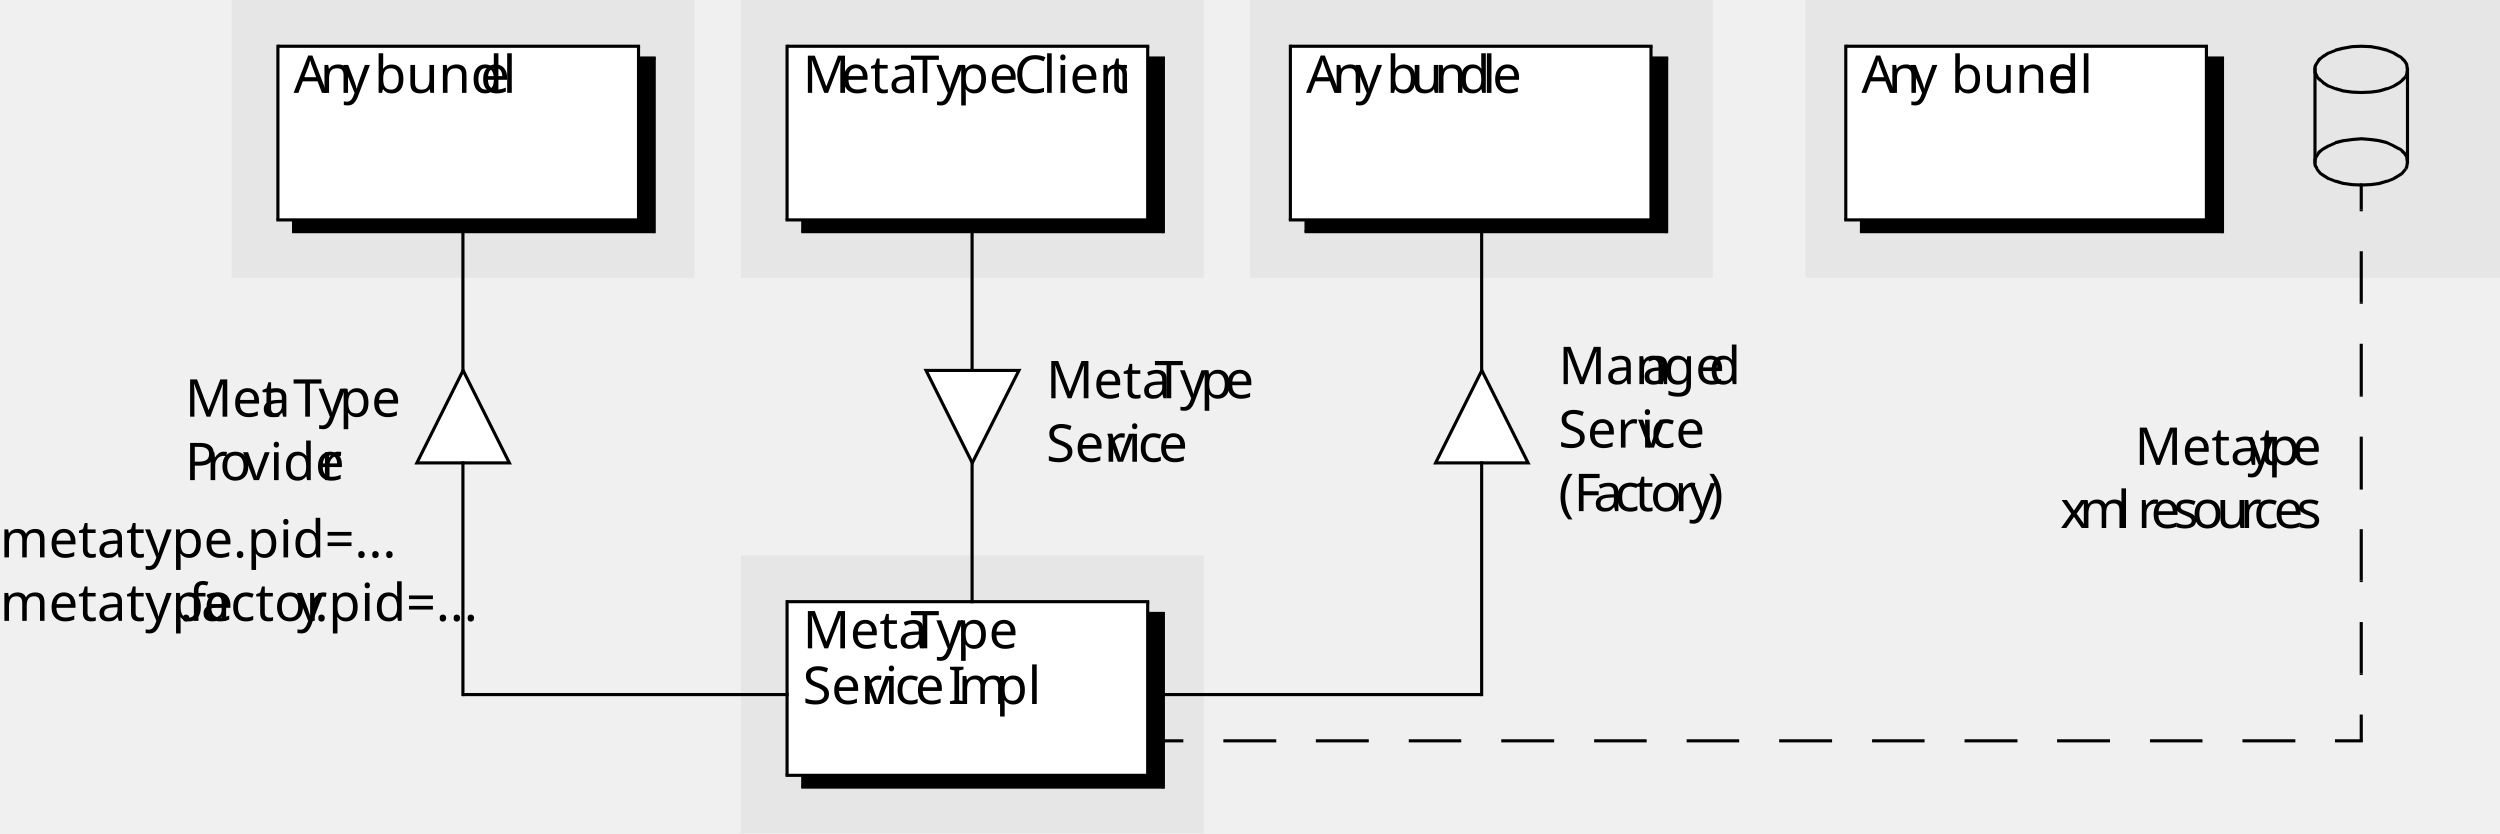
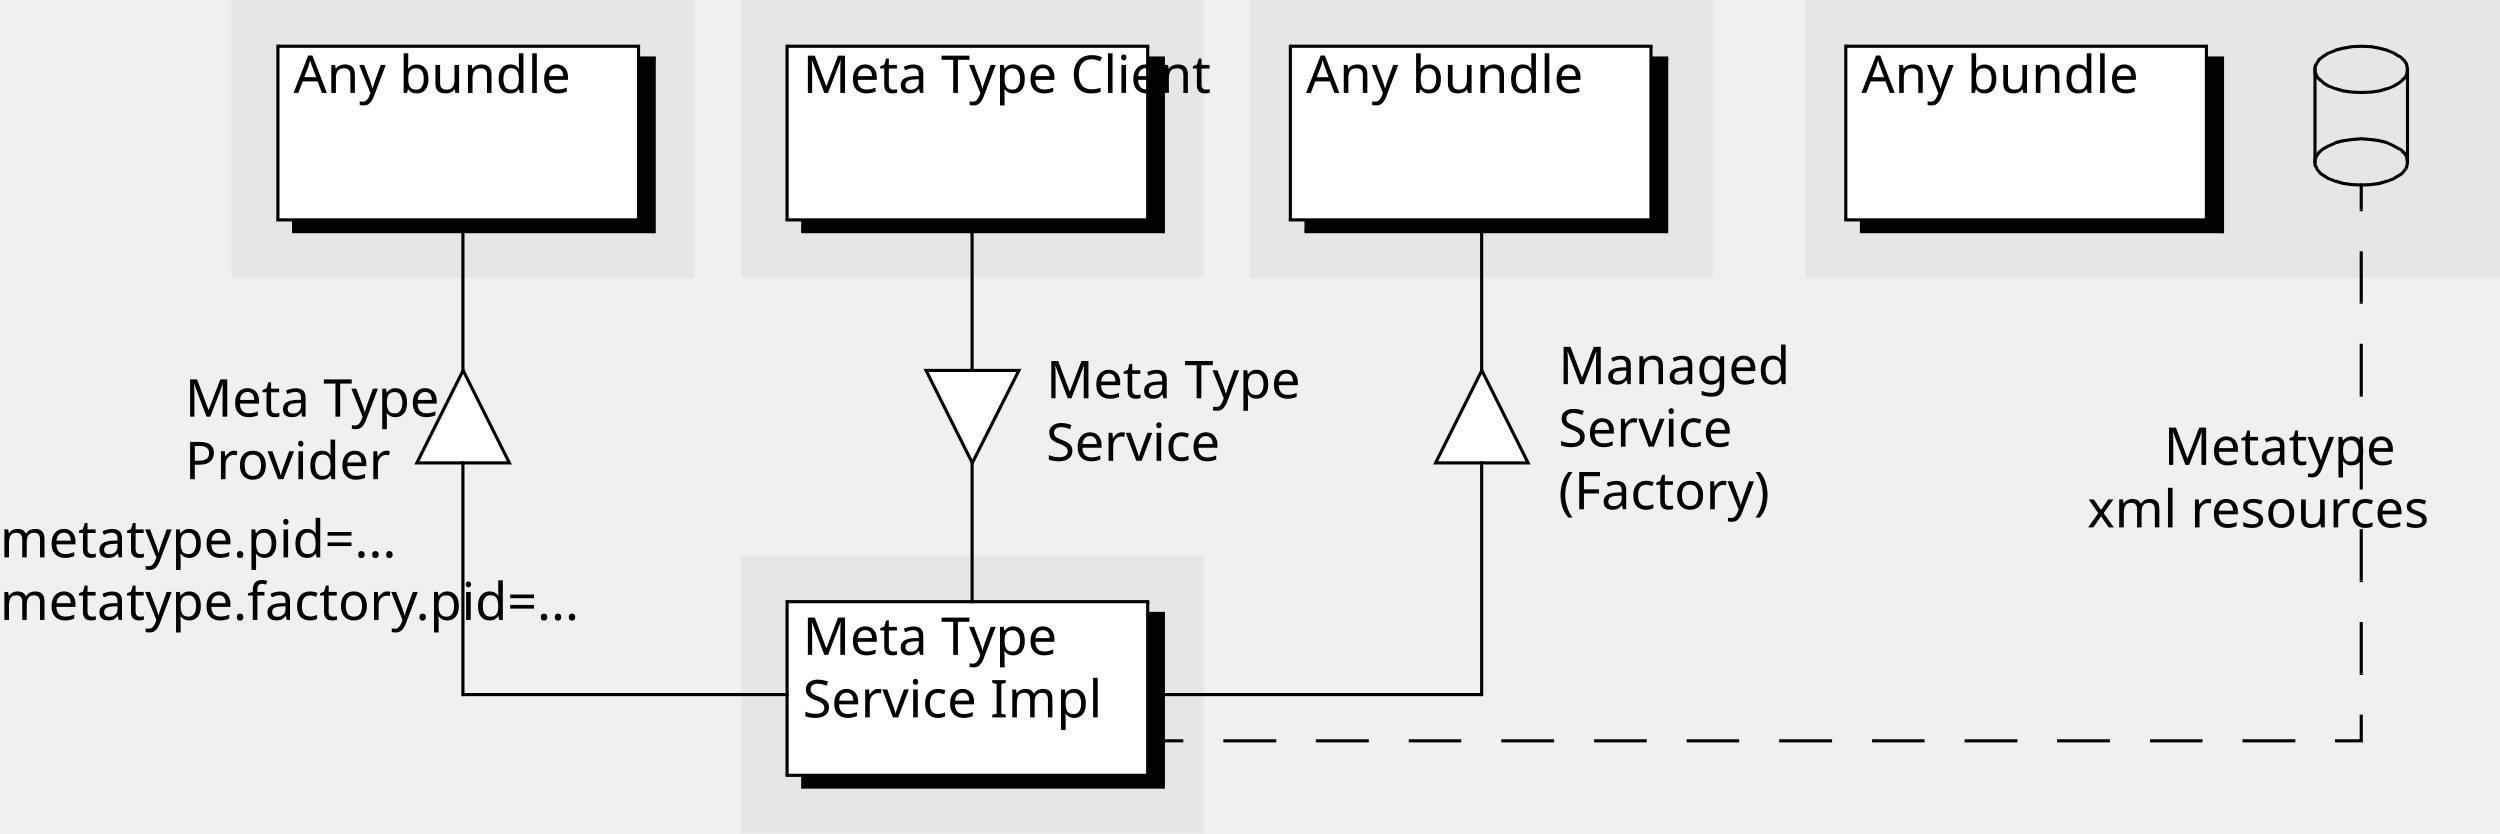
- <svg xmlns="http://www.w3.org/2000/svg" version="1.1" id="Layer_1" x="0px" y="0px" width="382.68px" height="127.56px" viewBox="0 0 382.68 127.56" style="enable-background:new 0 0 382.68 127.56;" xml:space="preserve">
-   <rect x="191.339" style="fill:#E6E6E6;" width="70.86" height="42.54" />
-   <rect x="113.4" style="fill:#E6E6E6;" width="70.86" height="42.54" />
-   <rect x="35.46" style="fill:#E6E6E6;" width="70.86" height="42.54" />
-   <rect x="276.36" style="fill:#E6E6E6;" width="106.32" height="42.54" />
-   <rect x="284.94" y="8.88" width="55.26" height="26.58" />
-   <rect x="284.94" y="8.64" width="55.5" height="0.48" />
+ <svg xmlns="http://www.w3.org/2000/svg" version="1.1" id="Layer_1" x="0px" y="0px" width="382.68px" height="127.561px" viewBox="0 0 382.68 127.561" enable-background="new 0 0 382.68 127.561" xml:space="preserve">
+   <rect x="191.339" y="0" fill="#E6E6E6" width="70.86" height="42.54" />
+   <rect x="113.4" y="0" fill="#E6E6E6" width="70.86" height="42.54" />
+   <rect x="35.46" y="0" fill="#E6E6E6" width="70.86" height="42.54" />
+   <rect x="276.359" y="0" fill="#E6E6E6" width="106.32" height="42.54" />
+   <rect x="284.939" y="8.88" width="55.261" height="26.58" />
+   <rect x="284.939" y="8.64" width="55.501" height="0.479" />
  <rect x="339.959" y="8.88" width="0.48" height="26.82" />
-   <rect x="284.7" y="35.22" width="55.5" height="0.48" />
-   <rect x="284.7" y="8.64" width="0.48" height="26.82" />
-   <rect x="282.54" y="7.08" style="fill:#FFFFFF;" width="55.2" height="26.58" />
+   <rect x="284.7" y="35.219" width="55.5" height="0.48" />
+   <rect x="284.7" y="8.64" width="0.479" height="26.819" />
+   <rect x="282.54" y="7.08" fill="#FFFFFF" width="55.2" height="26.58" />
  <rect x="282.54" y="6.84" width="55.44" height="0.48" />
  <rect x="337.5" y="7.08" width="0.48" height="26.82" />
  <rect x="282.3" y="33.42" width="55.439" height="0.48" />
  <rect x="282.3" y="6.84" width="0.479" height="26.82" />
-   <text transform="matrix(1 0 0 1 284.9399 14.2202)">
-     <tspan x="0" y="0" style="font-family:'ProductusOSGiBookc'; font-size:7.98;">A</tspan>
-     <tspan x="4.054" y="0" style="font-family:'ProductusOSGiBookc'; font-size:7.98;">n</tspan>
-     <tspan x="7.541" y="0" style="font-family:'ProductusOSGiBookc'; font-size:7.98;">y bundl</tspan>
-     <tspan x="28.56" y="0" style="font-family:'ProductusOSGiBookc'; font-size:7.98;">e</tspan>
-   </text>
-   <polyline points="368.28,10.68 368.16,9.96 368.22,10.02 368.04,9.72 367.8,9.36 367.8,9.42 367.5,9.12 367.56,9.12 367.2,8.82   367.2,8.88 366.3,8.34 366.36,8.34 365.339,7.92 364.14,7.62 364.2,7.62 362.879,7.38 361.44,7.32 360,7.38 360.06,7.38   358.74,7.62 357.54,7.92 357.6,7.92 356.52,8.34 355.68,8.88 355.74,8.82 355.379,9.12 355.08,9.42 355.14,9.36 354.9,9.72   354.72,10.02 354.6,10.38 354.6,10.26 354.6,10.98 354.6,10.92 354.72,11.28 354.72,11.22 354.9,11.58 354.839,11.58 355.08,11.88   355.08,11.82 355.379,12.12 355.74,12.42 355.68,12.42 356.52,12.96 357.6,13.38 357.54,13.32 358.74,13.68 360.06,13.86 360,13.86   361.44,13.92 362.879,13.86 364.2,13.68 364.14,13.68 365.339,13.32 365.339,13.38 366.36,12.96 366.3,12.96 367.2,12.42   367.56,12.12 367.5,12.12 367.8,11.82 367.8,11.88 368.04,11.58 368.459,11.82 368.4,11.88 368.16,12.18 367.86,12.48 367.5,12.78   367.44,12.84 366.54,13.38 365.52,13.8 365.459,13.8 364.26,14.16 362.94,14.34 362.879,14.34 361.44,14.4 360,14.34 358.68,14.16   358.62,14.16 357.419,13.8 356.339,13.38 356.28,13.38 355.44,12.84 355.44,12.78 355.08,12.48 355.02,12.48 354.72,12.18   354.48,11.88 354.48,11.82 354.3,11.46 354.24,11.46 354.12,11.1 354.12,10.2 354.24,9.84 354.3,9.78 354.48,9.48 354.72,9.12   354.72,9.06 355.02,8.76 355.08,8.76 355.44,8.46 356.28,7.92 356.339,7.92 357.419,7.5 357.419,7.44 358.62,7.14 358.68,7.14   360,6.9 361.44,6.84 362.879,6.9 362.94,6.9 364.26,7.14 365.459,7.44 365.52,7.5 366.54,7.92 367.44,8.46 367.5,8.46 367.86,8.76   368.16,9.06 368.22,9.12 368.459,9.48 368.64,9.78 368.64,9.9 368.76,10.62 " />
-   <polyline points="368.04,11.58 368.22,11.22 368.16,11.34 368.28,10.62 368.28,10.68 368.76,10.62 368.76,10.68 368.64,11.4   368.64,11.46 368.459,11.82 " />
-   <polyline points="368.28,24.84 368.16,24.12 368.22,24.18 368.04,23.88 367.8,23.52 367.8,23.58 367.5,23.28 367.56,23.28   367.2,22.98 367.2,23.04 366.3,22.56 366.36,22.56 365.339,22.08 364.14,21.78 364.2,21.78 362.879,21.6 361.44,21.48 361.5,21.48   360.06,21.6 358.74,21.78 357.54,22.08 357.6,22.08 356.52,22.56 355.68,23.04 355.74,22.98 355.379,23.28 355.08,23.58   355.14,23.52 354.9,23.88 354.72,24.18 354.6,24.54 354.6,24.42 354.6,25.14 354.6,25.08 354.72,25.44 354.72,25.38 354.9,25.74   354.839,25.74 355.08,26.04 355.379,26.4 355.32,26.34 355.68,26.58 356.52,27.12 357.6,27.54 357.54,27.48 358.74,27.84   360.06,28.02 360,28.02 361.44,28.08 362.879,28.02 364.2,27.84 364.14,27.84 365.339,27.48 365.339,27.54 366.36,27.12   366.3,27.12 367.2,26.58 367.56,26.34 367.5,26.4 367.8,26.04 368.04,25.74 368.459,25.98 368.4,26.04 368.16,26.34 367.86,26.7   367.8,26.76 367.44,27 366.54,27.54 365.52,27.96 365.459,27.96 364.26,28.32 362.94,28.5 362.879,28.5 361.44,28.56 360,28.5   358.68,28.32 358.62,28.32 357.419,27.96 356.339,27.54 356.28,27.54 355.44,27 355.08,26.76 355.02,26.7 354.72,26.34   354.48,26.04 354.48,25.98 354.3,25.62 354.24,25.62 354.12,25.26 354.12,24.36 354.24,24 354.3,23.94 354.48,23.64 354.72,23.28   354.72,23.22 355.02,22.92 355.08,22.92 355.44,22.62 356.28,22.14 356.339,22.14 357.419,21.66 357.419,21.6 358.62,21.3   358.68,21.3 360,21.12 361.44,21 361.5,21 362.94,21.12 364.26,21.3 365.459,21.6 365.52,21.66 366.54,22.14 367.44,22.62   367.5,22.62 367.86,22.92 368.22,23.28 368.459,23.64 368.64,23.94 368.64,24.06 368.76,24.78 " />
+   <text transform="matrix(1 0 0 1 284.9395 14.2205)" font-family="'ProductusOSGiBookc'" font-size="7.98">Any bundle</text>
+   <polyline points="368.28,10.68 368.16,9.96 368.22,10.02 368.04,9.719 367.8,9.36 367.8,9.42 367.5,9.12 367.56,9.12 367.2,8.82   367.2,8.88 366.3,8.34 366.36,8.34 365.339,7.92 364.14,7.62 364.2,7.62 362.879,7.38 361.44,7.32 360,7.38 360.06,7.38   358.74,7.62 357.54,7.92 357.6,7.92 356.52,8.34 355.68,8.88 355.74,8.82 355.379,9.12 355.08,9.42 355.14,9.36 354.9,9.719   354.72,10.02 354.6,10.38 354.6,10.26 354.6,10.98 354.6,10.92 354.72,11.28 354.72,11.219 354.9,11.58 354.839,11.58 355.08,11.88   355.08,11.82 355.379,12.12 355.74,12.42 355.68,12.42 356.52,12.96 357.6,13.38 357.54,13.32 358.74,13.68 360.06,13.86 360,13.86   361.44,13.92 362.879,13.86 364.2,13.68 364.14,13.68 365.339,13.32 365.339,13.38 366.36,12.96 366.3,12.96 367.2,12.42   367.56,12.12 367.5,12.12 367.8,11.82 367.8,11.88 368.04,11.58 368.459,11.82 368.4,11.88 368.16,12.18 367.86,12.48 367.5,12.78   367.44,12.84 366.54,13.38 365.52,13.8 365.459,13.8 364.26,14.16 362.94,14.34 362.879,14.34 361.44,14.4 360,14.34 358.68,14.16   358.62,14.16 357.419,13.8 356.339,13.38 356.28,13.38 355.44,12.84 355.44,12.78 355.08,12.48 355.02,12.48 354.72,12.18   354.48,11.88 354.48,11.82 354.3,11.46 354.24,11.46 354.12,11.1 354.12,10.2 354.24,9.84 354.3,9.78 354.48,9.48 354.72,9.12   354.72,9.06 355.02,8.76 355.08,8.76 355.44,8.46 356.28,7.92 356.339,7.92 357.419,7.5 357.419,7.44 358.62,7.14 358.68,7.14   360,6.9 361.44,6.84 362.879,6.9 362.94,6.9 364.26,7.14 365.459,7.44 365.52,7.5 366.54,7.92 367.44,8.46 367.5,8.46 367.86,8.76   368.16,9.06 368.22,9.12 368.459,9.48 368.64,9.78 368.64,9.9 368.76,10.62 " />
+   <polyline points="368.04,11.58 368.22,11.219 368.16,11.34 368.28,10.62 368.28,10.68 368.76,10.62 368.76,10.68 368.64,11.4   368.64,11.46 368.459,11.82 " />
+   <polyline points="368.28,24.84 368.16,24.12 368.22,24.18 368.04,23.88 367.8,23.52 367.8,23.58 367.5,23.28 367.56,23.28   367.2,22.98 367.2,23.04 366.3,22.56 366.36,22.56 365.339,22.08 364.14,21.78 364.2,21.78 362.879,21.6 361.44,21.48 361.5,21.48   360.06,21.6 358.74,21.78 357.54,22.08 357.6,22.08 356.52,22.56 355.68,23.04 355.74,22.98 355.379,23.28 355.08,23.58   355.14,23.52 354.9,23.88 354.72,24.18 354.6,24.54 354.6,24.42 354.6,25.14 354.6,25.08 354.72,25.44 354.72,25.38 354.9,25.74   354.839,25.74 355.08,26.04 355.379,26.4 355.32,26.34 355.68,26.58 356.52,27.12 357.6,27.54 357.54,27.48 358.74,27.84   360.06,28.02 360,28.02 361.44,28.08 362.879,28.02 364.2,27.84 364.14,27.84 365.339,27.48 365.339,27.54 366.36,27.12   366.3,27.12 367.2,26.58 367.56,26.34 367.5,26.4 367.8,26.04 368.04,25.74 368.459,25.98 368.4,26.04 368.16,26.34 367.86,26.7   367.8,26.76 367.44,27 366.54,27.54 365.52,27.96 365.459,27.96 364.26,28.32 362.94,28.5 362.879,28.5 361.44,28.56 360,28.5   358.68,28.32 358.62,28.32 357.419,27.96 356.339,27.54 356.28,27.54 355.44,27 355.08,26.76 355.02,26.7 354.72,26.34   354.48,26.04 354.48,25.98 354.3,25.62 354.24,25.62 354.12,25.26 354.12,24.36 354.24,24 354.3,23.94 354.48,23.64 354.72,23.28   354.72,23.219 355.02,22.92 355.08,22.92 355.44,22.62 356.28,22.14 356.339,22.14 357.419,21.66 357.419,21.6 358.62,21.3   358.68,21.3 360,21.12 361.44,21 361.5,21 362.94,21.12 364.26,21.3 365.459,21.6 365.52,21.66 366.54,22.14 367.44,22.62   367.5,22.62 367.86,22.92 368.22,23.28 368.459,23.64 368.64,23.94 368.64,24.06 368.76,24.78 " />
  <polyline points="368.04,25.74 368.22,25.38 368.16,25.5 368.28,24.78 368.28,24.84 368.76,24.78 368.76,24.84 368.64,25.56   368.64,25.62 368.459,25.98 " />
-   <rect x="354.12" y="10.38" width="0.48" height="14.64" />
-   <rect x="368.28" y="10.38" width="0.48" height="14.64" />
-   <rect x="113.4" y="85.02" style="fill:#E6E6E6;" width="70.86" height="42.54" />
+   <rect x="354.12" y="10.38" width="0.479" height="14.641" />
+   <rect x="368.28" y="10.38" width="0.479" height="14.641" />
+   <rect x="113.4" y="85.02" fill="#E6E6E6" width="70.86" height="42.54" />
  <rect x="122.88" y="8.88" width="55.2" height="26.58" />
-   <rect x="122.88" y="8.64" width="55.44" height="0.48" />
+   <rect x="122.88" y="8.64" width="55.44" height="0.479" />
  <rect x="177.839" y="8.88" width="0.48" height="26.82" />
-   <rect x="122.64" y="35.22" width="55.44" height="0.48" />
-   <rect x="122.64" y="8.64" width="0.48" height="26.82" />
-   <rect x="120.48" y="7.08" style="fill:#FFFFFF;" width="55.2" height="26.58" />
+   <rect x="122.64" y="35.219" width="55.44" height="0.48" />
+   <rect x="122.64" y="8.64" width="0.48" height="26.819" />
+   <rect x="120.48" y="7.08" fill="#FFFFFF" width="55.2" height="26.58" />
  <rect x="120.48" y="6.84" width="55.439" height="0.48" />
  <rect x="175.44" y="7.08" width="0.479" height="26.82" />
  <rect x="120.24" y="33.42" width="55.44" height="0.48" />
  <rect x="120.24" y="6.84" width="0.48" height="26.82" />
-   <text transform="matrix(1 0 0 1 122.8799 14.2202)">
-     <tspan x="0" y="0" style="font-family:'ProductusOSGiBookc'; font-size:7.98;">M</tspan>
-     <tspan x="5.825" y="0" style="font-family:'ProductusOSGiBookc'; font-size:7.98;">eta</tspan>
-     <tspan x="14.93" y="0" style="font-family:'ProductusOSGiBookc'; font-size:7.98;"> </tspan>
-     <tspan x="16.494" y="0" style="font-family:'ProductusOSGiBookc'; font-size:7.98;">T</tspan>
-     <tspan x="20.453" y="0" style="font-family:'ProductusOSGiBookc'; font-size:7.98;">y</tspan>
-     <tspan x="23.581" y="0" style="font-family:'ProductusOSGiBookc'; font-size:7.98;">pe</tspan>
-     <tspan x="30.73" y="0" style="font-family:'ProductusOSGiBookc'; font-size:7.98;"> </tspan>
-     <tspan x="32.351" y="0" style="font-family:'ProductusOSGiBookc'; font-size:7.98;">C</tspan>
-     <tspan x="36.731" y="0" style="font-family:'ProductusOSGiBookc'; font-size:7.98;">lien</tspan>
-     <tspan x="46.945" y="0" style="font-family:'ProductusOSGiBookc'; font-size:7.98;">t</tspan>
-   </text>
+   <text transform="matrix(1 0 0 1 122.8799 14.2205)" font-family="'ProductusOSGiBookc'" font-size="7.98">Meta Type Client</text>
  <rect x="122.88" y="93.9" width="55.2" height="26.58" />
  <rect x="122.88" y="93.66" width="55.44" height="0.48" />
-   <rect x="177.839" y="93.9" width="0.48" height="26.82" />
-   <rect x="122.64" y="120.24" width="55.44" height="0.48" />
+   <rect x="177.839" y="93.9" width="0.48" height="26.819" />
+   <rect x="122.64" y="120.24" width="55.44" height="0.479" />
  <rect x="122.64" y="93.66" width="0.48" height="26.82" />
-   <rect x="120.48" y="92.1" style="fill:#FFFFFF;" width="55.2" height="26.58" />
-   <rect x="120.48" y="91.86" width="55.439" height="0.48" />
-   <rect x="175.44" y="92.1" width="0.479" height="26.82" />
-   <rect x="120.24" y="118.44" width="55.44" height="0.48" />
+   <rect x="120.48" y="92.1" fill="#FFFFFF" width="55.2" height="26.58" />
+   <rect x="120.48" y="91.86" width="55.439" height="0.479" />
+   <rect x="175.44" y="92.1" width="0.479" height="26.819" />
+   <rect x="120.24" y="118.44" width="55.44" height="0.479" />
  <rect x="120.24" y="91.86" width="0.48" height="26.82" />
-   <text transform="matrix(1 0 0 1 122.8799 99.2402)">
-     <tspan x="0" y="0" style="font-family:'ProductusOSGiBookc'; font-size:7.98;">Meta</tspan>
-     <tspan x="14.915" y="0" style="font-family:'ProductusOSGiBookc'; font-size:7.98;"> </tspan>
-     <tspan x="16.479" y="0" style="font-family:'ProductusOSGiBookc'; font-size:7.98;">T</tspan>
-     <tspan x="20.437" y="0" style="font-family:'ProductusOSGiBookc'; font-size:7.98;">y</tspan>
-     <tspan x="23.564" y="0" style="font-family:'ProductusOSGiBookc'; font-size:7.98;">pe </tspan>
+   <text transform="matrix(1 0 0 1 122.8799 100.24)" enable-background="new    ">
+     <tspan x="0" y="0" font-family="'ProductusOSGiBookc'" font-size="7.98">Meta Type</tspan>
+     <tspan x="0" y="9.576" font-family="'ProductusOSGiBookc'" font-size="7.98">Service Impl</tspan>
  </text>
-   <text transform="matrix(1 0 0 1 122.8799 107.7603)">
-     <tspan x="0" y="0" style="font-family:'ProductusOSGiBookc'; font-size:7.98;">Ser</tspan>
-     <tspan x="9.369" y="0" style="font-family:'ProductusOSGiBookc'; font-size:7.98;">v</tspan>
-     <tspan x="12.544" y="0" style="font-family:'ProductusOSGiBookc'; font-size:7.98;">i</tspan>
-     <tspan x="14.077" y="0" style="font-family:'ProductusOSGiBookc'; font-size:7.98;">c</tspan>
-     <tspan x="17.196" y="0" style="font-family:'ProductusOSGiBookc'; font-size:7.98;">e</tspan>
-     <tspan x="20.668" y="0" style="font-family:'ProductusOSGiBookc'; font-size:7.98;"> </tspan>
-     <tspan x="22.232" y="0" style="font-family:'ProductusOSGiBookc'; font-size:7.98;">I</tspan>
-     <tspan x="23.78" y="0" style="font-family:'ProductusOSGiBookc'; font-size:7.98;">m</tspan>
-     <tspan x="29.533" y="0" style="font-family:'ProductusOSGiBookc'; font-size:7.98;">pl</tspan>
-   </text>
-   <text transform="matrix(1 0 0 1 326.7603 71.1602)">
-     <tspan x="0" y="0" style="font-family:'ProductusOSGiBookc'; font-size:7.98;">Metat</tspan>
-     <tspan x="17.244" y="0" style="font-family:'ProductusOSGiBookc'; font-size:7.98;">y</tspan>
-     <tspan x="20.372" y="0" style="font-family:'ProductusOSGiBookc'; font-size:7.98;">p</tspan>
-     <tspan x="24.091" y="0" style="font-family:'ProductusOSGiBookc'; font-size:7.98;">e</tspan>
-   </text>
-   <text transform="matrix(1 0 0 1 315.3599 80.8198)">
-     <tspan x="0" y="0" style="font-family:'ProductusOSGiBookc'; font-size:7.98;">x</tspan>
-     <tspan x="2.944" y="0" style="font-family:'ProductusOSGiBookc'; font-size:7.98;">m</tspan>
-     <tspan x="8.698" y="0" style="font-family:'ProductusOSGiBookc'; font-size:7.98;">l</tspan>
-     <tspan x="10.214" y="0" style="font-family:'ProductusOSGiBookc'; font-size:7.98;"> </tspan>
-     <tspan x="11.826" y="0" style="font-family:'ProductusOSGiBookc'; font-size:7.98;">r</tspan>
-     <tspan x="13.869" y="0" style="font-family:'ProductusOSGiBookc'; font-size:7.98;">e</tspan>
-     <tspan x="17.349" y="0" style="font-family:'ProductusOSGiBookc'; font-size:7.98;">s</tspan>
-     <tspan x="20.133" y="0" style="font-family:'ProductusOSGiBookc'; font-size:7.98;">o</tspan>
-     <tspan x="23.907" y="0" style="font-family:'ProductusOSGiBookc'; font-size:7.98;">u</tspan>
-     <tspan x="27.538" y="0" style="font-family:'ProductusOSGiBookc'; font-size:7.98;">r</tspan>
-     <tspan x="29.581" y="0" style="font-family:'ProductusOSGiBookc'; font-size:7.98;">c</tspan>
-     <tspan x="32.701" y="0" style="font-family:'ProductusOSGiBookc'; font-size:7.98;">e</tspan>
-     <tspan x="36.181" y="0" style="font-family:'ProductusOSGiBookc'; font-size:7.98;">s</tspan>
+   <text transform="matrix(1 0 0 1 331.2295 71.1599)" enable-background="new    ">
+     <tspan x="0" y="0" font-family="'ProductusOSGiBookc'" font-size="7.98">Metatype</tspan>
+     <tspan x="-11.729" y="9.576" font-family="'ProductusOSGiBookc'" font-size="7.98">xml resources</tspan>
  </text>
  <rect x="44.94" y="8.88" width="55.2" height="26.58" />
-   <rect x="44.94" y="8.64" width="55.44" height="0.48" />
+   <rect x="44.94" y="8.64" width="55.44" height="0.479" />
  <rect x="99.9" y="8.88" width="0.48" height="26.82" />
-   <rect x="44.7" y="35.22" width="55.44" height="0.48" />
-   <rect x="44.7" y="8.64" width="0.48" height="26.82" />
-   <rect x="42.54" y="7.08" style="fill:#FFFFFF;" width="55.2" height="26.58" />
+   <rect x="44.7" y="35.219" width="55.44" height="0.48" />
+   <rect x="44.7" y="8.64" width="0.48" height="26.819" />
+   <rect x="42.54" y="7.08" fill="#FFFFFF" width="55.2" height="26.58" />
  <rect x="42.54" y="6.84" width="55.44" height="0.48" />
  <rect x="97.5" y="7.08" width="0.48" height="26.82" />
  <rect x="42.3" y="33.42" width="55.44" height="0.48" />
  <rect x="42.3" y="6.84" width="0.48" height="26.82" />
-   <text transform="matrix(1 0 0 1 44.9399 14.2202)">
-     <tspan x="0" y="0" style="font-family:'ProductusOSGiBookc'; font-size:7.98;">A</tspan>
-     <tspan x="4.054" y="0" style="font-family:'ProductusOSGiBookc'; font-size:7.98;">n</tspan>
-     <tspan x="7.597" y="0" style="font-family:'ProductusOSGiBookc'; font-size:7.98;">y</tspan>
-     <tspan x="10.725" y="0" style="font-family:'ProductusOSGiBookc'; font-size:7.98;"> </tspan>
-     <tspan x="12.345" y="0" style="font-family:'ProductusOSGiBookc'; font-size:7.98;">bundl</tspan>
-     <tspan x="28.583" y="0" style="font-family:'ProductusOSGiBookc'; font-size:7.98;">e</tspan>
-   </text>
-   <polyline style="fill-rule:evenodd;clip-rule:evenodd;fill:#FFFFFF;" points="63.78,70.86 77.94,70.86 70.86,56.7 " />
+   <text transform="matrix(1 0 0 1 44.9399 14.2205)" font-family="'ProductusOSGiBookc'" font-size="7.98">Any bundle</text>
+   <polyline fill="#FFFFFF" points="63.78,70.86 77.94,70.86 70.86,56.7 " />
  <polyline points="63.78,70.62 77.94,70.62 78.18,70.74 77.76,70.98 70.68,56.82 70.68,56.58 70.92,56.16 71.1,56.58 78.36,71.1   63.78,71.1 " />
  <polyline points="71.1,56.82 64.02,70.98 63.78,71.1 63.42,71.1 70.68,56.58 " />
-   <rect x="70.62" y="35.22" width="0.48" height="21.72" />
+   <rect x="70.62" y="35.219" width="0.48" height="21.721" />
  <rect x="70.62" y="70.62" width="0.48" height="35.94" />
  <rect x="70.86" y="106.08" width="49.86" height="0.48" />
-   <polyline style="fill-rule:evenodd;clip-rule:evenodd;fill:#FFFFFF;" points="141.72,56.7 155.94,56.7 148.8,70.86 " />
+   <polyline fill="#FFFFFF" points="141.72,56.7 155.94,56.7 148.8,70.86 " />
  <polyline points="141.72,56.46 156.36,56.46 156.18,56.82 149.04,70.98 148.86,71.4 148.62,70.98 148.62,70.74 155.76,56.58   156.18,56.82 155.94,56.94 141.72,56.94 " />
  <polyline points="148.62,70.98 141.36,56.46 141.72,56.46 141.96,56.58 149.04,70.74 " />
-   <rect x="148.56" y="35.22" width="0.48" height="21.72" />
+   <rect x="148.56" y="35.219" width="0.48" height="21.721" />
  <rect x="148.56" y="70.62" width="0.48" height="21.72" />
-   <text transform="matrix(1 0 0 1 160.1396 60.96)">
-     <tspan x="0" y="0" style="font-family:'ProductusOSGiBookc'; font-size:7.98;">Meta</tspan>
-     <tspan x="14.946" y="0" style="font-family:'ProductusOSGiBookc'; font-size:7.98;"> </tspan>
-     <tspan x="16.566" y="0" style="font-family:'ProductusOSGiBookc'; font-size:7.98;">T</tspan>
-     <tspan x="20.46" y="0" style="font-family:'ProductusOSGiBookc'; font-size:7.98;">y</tspan>
-     <tspan x="23.588" y="0" style="font-family:'ProductusOSGiBookc'; font-size:7.98;">p</tspan>
-     <tspan x="27.307" y="0" style="font-family:'ProductusOSGiBookc'; font-size:7.98;">e</tspan>
+   <text transform="matrix(1 0 0 1 160.1396 60.9597)" enable-background="new    ">
+     <tspan x="0" y="0" font-family="'ProductusOSGiBookc'" font-size="7.98">Meta Type</tspan>
+     <tspan x="0" y="9.576" font-family="'ProductusOSGiBookc'" font-size="7.98">Service</tspan>
  </text>
-   <text transform="matrix(1 0 0 1 160.1396 70.6797)">
-     <tspan x="0" y="0" style="font-family:'ProductusOSGiBookc'; font-size:7.98;">Ser</tspan>
-     <tspan x="9.345" y="0" style="font-family:'ProductusOSGiBookc'; font-size:7.98;">v</tspan>
-     <tspan x="12.52" y="0" style="font-family:'ProductusOSGiBookc'; font-size:7.98;">i</tspan>
-     <tspan x="14.044" y="0" style="font-family:'ProductusOSGiBookc'; font-size:7.98;">c</tspan>
-     <tspan x="17.165" y="0" style="font-family:'ProductusOSGiBookc'; font-size:7.98;">e</tspan>
-   </text>
-   <text transform="matrix(1 0 0 1 28.3198 63.7793)">
-     <tspan x="0" y="0" style="font-family:'ProductusOSGiBookc'; font-size:7.98;">Met</tspan>
-     <tspan x="11.683" y="0" style="font-family:'ProductusOSGiBookc'; font-size:7.98;">a</tspan>
-     <tspan x="14.93" y="0" style="font-family:'ProductusOSGiBookc'; font-size:7.98;"> </tspan>
-     <tspan x="16.542" y="0" style="font-family:'ProductusOSGiBookc'; font-size:7.98;">T</tspan>
-     <tspan x="20.437" y="0" style="font-family:'ProductusOSGiBookc'; font-size:7.98;">y</tspan>
-     <tspan x="23.612" y="0" style="font-family:'ProductusOSGiBookc'; font-size:7.98;">pe</tspan>
-   </text>
-   <text transform="matrix(1 0 0 1 28.3198 73.499)">
-     <tspan x="0" y="0" style="font-family:'ProductusOSGiBookc'; font-size:7.98;">P</tspan>
-     <tspan x="3.248" y="0" style="font-family:'ProductusOSGiBookc'; font-size:7.98;">r</tspan>
-     <tspan x="5.291" y="0" style="font-family:'ProductusOSGiBookc'; font-size:7.98;">o</tspan>
-     <tspan x="8.897" y="0" style="font-family:'ProductusOSGiBookc'; font-size:7.98;">vide</tspan>
-     <tspan x="20.748" y="0" style="font-family:'ProductusOSGiBookc'; font-size:7.98;">r</tspan>
+   <text transform="matrix(1 0 0 1 28.3198 63.7791)" enable-background="new    ">
+     <tspan x="0" y="0" font-family="'ProductusOSGiBookc'" font-size="7.98">Meta Type</tspan>
+     <tspan x="0" y="9.576" font-family="'ProductusOSGiBookc'" font-size="7.98">Provider</tspan>
  </text>
  <rect x="199.919" y="8.88" width="55.2" height="26.58" />
-   <rect x="199.919" y="8.64" width="55.44" height="0.48" />
+   <rect x="199.919" y="8.64" width="55.44" height="0.479" />
  <rect x="254.879" y="8.88" width="0.48" height="26.82" />
-   <rect x="199.68" y="35.22" width="55.439" height="0.48" />
-   <rect x="199.68" y="8.64" width="0.479" height="26.82" />
-   <rect x="197.52" y="7.08" style="fill:#FFFFFF;" width="55.2" height="26.58" />
+   <rect x="199.68" y="35.219" width="55.439" height="0.48" />
+   <rect x="199.68" y="8.64" width="0.479" height="26.819" />
+   <rect x="197.52" y="7.08" fill="#FFFFFF" width="55.201" height="26.58" />
  <rect x="197.52" y="6.84" width="55.439" height="0.48" />
  <rect x="252.48" y="7.08" width="0.479" height="26.82" />
-   <rect x="197.28" y="33.42" width="55.44" height="0.48" />
-   <rect x="197.28" y="6.84" width="0.48" height="26.82" />
-   <text transform="matrix(1 0 0 1 199.9194 14.2202)">
-     <tspan x="0" y="0" style="font-family:'ProductusOSGiBookc'; font-size:7.98;">A</tspan>
-     <tspan x="4.006" y="0" style="font-family:'ProductusOSGiBookc'; font-size:7.98;">n</tspan>
-     <tspan x="7.549" y="0" style="font-family:'ProductusOSGiBookc'; font-size:7.98;">y</tspan>
-     <tspan x="10.725" y="0" style="font-family:'ProductusOSGiBookc'; font-size:7.98;"> </tspan>
-     <tspan x="12.289" y="0" style="font-family:'ProductusOSGiBookc'; font-size:7.98;">b</tspan>
-     <tspan x="16.008" y="0" style="font-family:'ProductusOSGiBookc'; font-size:7.98;">u</tspan>
-     <tspan x="19.662" y="0" style="font-family:'ProductusOSGiBookc'; font-size:7.98;">n</tspan>
-     <tspan x="23.285" y="0" style="font-family:'ProductusOSGiBookc'; font-size:7.98;">d</tspan>
-     <tspan x="27.004" y="0" style="font-family:'ProductusOSGiBookc'; font-size:7.98;">l</tspan>
-     <tspan x="28.512" y="0" style="font-family:'ProductusOSGiBookc'; font-size:7.98;">e</tspan>
+   <rect x="197.279" y="33.42" width="55.441" height="0.48" />
+   <rect x="197.279" y="6.84" width="0.48" height="26.82" />
+   <text transform="matrix(1 0 0 1 199.9199 14.2205)" font-family="'ProductusOSGiBookc'" font-size="7.98">Any bundle</text>
+   <polyline fill="#FFFFFF" points="219.721,70.86 233.879,70.86 226.8,56.7 " />
+   <polyline points="219.721,70.62 233.879,70.62 234.12,70.74 233.7,70.98 226.62,56.82 226.62,56.58 226.859,56.16 227.04,56.58   234.3,71.1 219.721,71.1 " />
+   <polyline points="227.04,56.82 219.959,70.98 219.721,71.1 219.359,71.1 226.62,56.58 " />
+   <text transform="matrix(1 0 0 1 238.5605 58.8005)" enable-background="new    ">
+     <tspan x="0" y="0" font-family="'ProductusOSGiBookc'" font-size="7.98">Managed</tspan>
+     <tspan x="0" y="9.576" font-family="'ProductusOSGiBookc'" font-size="7.98">Service</tspan>
+     <tspan x="0" y="19.152" font-family="'ProductusOSGiBookc'" font-size="7.98">(Factory)</tspan>
  </text>
-   <polyline style="fill-rule:evenodd;clip-rule:evenodd;fill:#FFFFFF;" points="219.72,70.86 233.879,70.86 226.8,56.7 " />
-   <polyline points="219.72,70.62 233.879,70.62 234.12,70.74 233.7,70.98 226.62,56.82 226.62,56.58 226.86,56.16 227.04,56.58   234.3,71.1 219.72,71.1 " />
-   <polyline points="227.04,56.82 219.959,70.98 219.72,71.1 219.36,71.1 226.62,56.58 " />
-   <text transform="matrix(1 0 0 1 238.5601 58.8003)">
-     <tspan x="0" y="0" style="font-family:'ProductusOSGiBookc'; font-size:7.98;">Man</tspan>
-     <tspan x="12.808" y="0" style="font-family:'ProductusOSGiBookc'; font-size:7.98;">a</tspan>
-     <tspan x="16.048" y="0" style="font-family:'ProductusOSGiBookc'; font-size:7.98;">ge</tspan>
-     <tspan x="23.006" y="0" style="font-family:'ProductusOSGiBookc'; font-size:7.98;">d</tspan>
-   </text>
-   <text transform="matrix(1 0 0 1 238.5601 68.5195)">
-     <tspan x="0" y="0" style="font-family:'ProductusOSGiBookc'; font-size:7.98;">Serv</tspan>
-     <tspan x="12.584" y="0" style="font-family:'ProductusOSGiBookc'; font-size:7.98;">i</tspan>
-     <tspan x="14.093" y="0" style="font-family:'ProductusOSGiBookc'; font-size:7.98;">ce</tspan>
-   </text>
-   <rect x="226.56" y="35.22" width="0.479" height="21.72" />
-   <rect x="226.56" y="70.62" width="0.479" height="35.94" />
+   <rect x="226.561" y="35.219" width="0.479" height="21.721" />
+   <rect x="226.561" y="70.62" width="0.479" height="35.94" />
  <rect x="176.94" y="106.08" width="49.86" height="0.48" />
-   <text transform="matrix(1 0 0 1 238.5601 78.2402)">
-     <tspan x="0" y="0" style="font-family:'ProductusOSGiBookc'; font-size:7.98;">(</tspan>
-     <tspan x="2.338" y="0" style="font-family:'ProductusOSGiBookc'; font-size:7.98;">F</tspan>
-     <tspan x="5.339" y="0" style="font-family:'ProductusOSGiBookc'; font-size:7.98;">a</tspan>
-     <tspan x="8.578" y="0" style="font-family:'ProductusOSGiBookc'; font-size:7.98;">c</tspan>
-     <tspan x="11.698" y="0" style="font-family:'ProductusOSGiBookc'; font-size:7.98;">t</tspan>
-     <tspan x="14.036" y="0" style="font-family:'ProductusOSGiBookc'; font-size:7.98;">o</tspan>
-     <tspan x="17.763" y="0" style="font-family:'ProductusOSGiBookc'; font-size:7.98;">r</tspan>
-     <tspan x="19.981" y="0" style="font-family:'ProductusOSGiBookc'; font-size:7.98;">y</tspan>
-     <tspan x="22.862" y="0" style="font-family:'ProductusOSGiBookc'; font-size:7.98;">)</tspan>
-   </text>
-   <text transform="matrix(1 0 0 1 0 85.3198)" style="font-family:'ProductusOSGiBookc'; font-size:7.98;">metatype.pid=...</text>
-   <text transform="matrix(1 0 0 1 0 95.0405)">
-     <tspan x="0" y="0" style="font-family:'ProductusOSGiBookc'; font-size:7.98;">metatype</tspan>
-     <tspan x="27.419" y="0" style="font-family:'ProductusOSGiBookc'; font-size:7.98;">.</tspan>
-     <tspan x="28.799" y="0" style="font-family:'ProductusOSGiBookc'; font-size:7.98;">f</tspan>
-     <tspan x="30.787" y="0" style="font-family:'ProductusOSGiBookc'; font-size:7.98;">actor</tspan>
-     <tspan x="45.438" y="0" style="font-family:'ProductusOSGiBookc'; font-size:7.98;">y</tspan>
-     <tspan x="48.143" y="0" style="font-family:'ProductusOSGiBookc'; font-size:7.98;">.pid=...</tspan>
+   <text transform="matrix(1 0 0 1 0 85.3201)" enable-background="new    ">
+     <tspan x="0" y="0" font-family="'ProductusOSGiBookc'" font-size="7.98">metatype.pid=...</tspan>
+     <tspan x="0" y="9.576" font-family="'ProductusOSGiBookc'" font-size="7.98">metatype.factory.pid=...</tspan>
  </text>
  <rect x="176.94" y="113.16" width="4.2" height="0.48" />
  <rect x="187.26" y="113.16" width="8.1" height="0.48" />
  <rect x="201.419" y="113.16" width="8.101" height="0.48" />
-   <rect x="215.64" y="113.16" width="8.04" height="0.48" />
-   <rect x="229.8" y="113.16" width="8.1" height="0.48" />
-   <rect x="244.02" y="113.16" width="8.04" height="0.48" />
-   <rect x="258.18" y="113.16" width="8.04" height="0.48" />
+   <rect x="215.641" y="113.16" width="8.039" height="0.48" />
+   <rect x="229.8" y="113.16" width="8.101" height="0.48" />
+   <rect x="244.02" y="113.16" width="8.041" height="0.48" />
+   <rect x="258.18" y="113.16" width="8.041" height="0.48" />
  <rect x="272.339" y="113.16" width="8.101" height="0.48" />
-   <rect x="286.56" y="113.16" width="8.04" height="0.48" />
-   <rect x="300.72" y="113.16" width="8.1" height="0.48" />
-   <rect x="314.879" y="113.16" width="8.101" height="0.48" />
+   <rect x="286.561" y="113.16" width="8.039" height="0.48" />
+   <rect x="300.721" y="113.16" width="8.1" height="0.48" />
+   <rect x="314.879" y="113.16" width="8.102" height="0.48" />
  <rect x="329.1" y="113.16" width="8.04" height="0.48" />
-   <rect x="343.26" y="113.16" width="8.1" height="0.48" />
+   <rect x="343.26" y="113.16" width="8.101" height="0.48" />
  <rect x="357.419" y="113.16" width="4.261" height="0.48" />
-   <rect x="361.2" y="109.38" width="0.48" height="4.02" />
-   <rect x="361.2" y="103.08" width="0.48" height="0.24" />
-   <rect x="361.2" y="95.22" width="0.48" height="7.86" />
-   <rect x="361.2" y="88.86" width="0.48" height="0.24" />
-   <rect x="361.2" y="81" width="0.48" height="7.86" />
-   <rect x="361.2" y="74.7" width="0.48" height="0.24" />
-   <rect x="361.2" y="66.84" width="0.48" height="7.86" />
-   <rect x="361.2" y="60.48" width="0.48" height="0.24" />
-   <rect x="361.2" y="52.62" width="0.48" height="7.86" />
-   <rect x="361.2" y="46.26" width="0.48" height="0.24" />
-   <rect x="361.2" y="38.46" width="0.48" height="7.8" />
-   <rect x="361.2" y="32.1" width="0.48" height="0.24" />
-   <rect x="361.2" y="28.08" width="0.48" height="4.02" />
+   <rect x="361.2" y="109.38" width="0.479" height="4.021" />
+   <rect x="361.2" y="103.08" width="0.479" height="0.24" />
+   <rect x="361.2" y="95.219" width="0.479" height="7.86" />
+   <rect x="361.2" y="88.86" width="0.479" height="0.24" />
+   <rect x="361.2" y="81" width="0.479" height="7.86" />
+   <rect x="361.2" y="74.7" width="0.479" height="0.24" />
+   <rect x="361.2" y="66.84" width="0.479" height="7.86" />
+   <rect x="361.2" y="60.48" width="0.479" height="0.239" />
+   <rect x="361.2" y="52.62" width="0.479" height="7.86" />
+   <rect x="361.2" y="46.26" width="0.479" height="0.24" />
+   <rect x="361.2" y="38.46" width="0.479" height="7.8" />
+   <rect x="361.2" y="32.1" width="0.479" height="0.239" />
+   <rect x="361.2" y="28.08" width="0.479" height="4.021" />
</svg>
